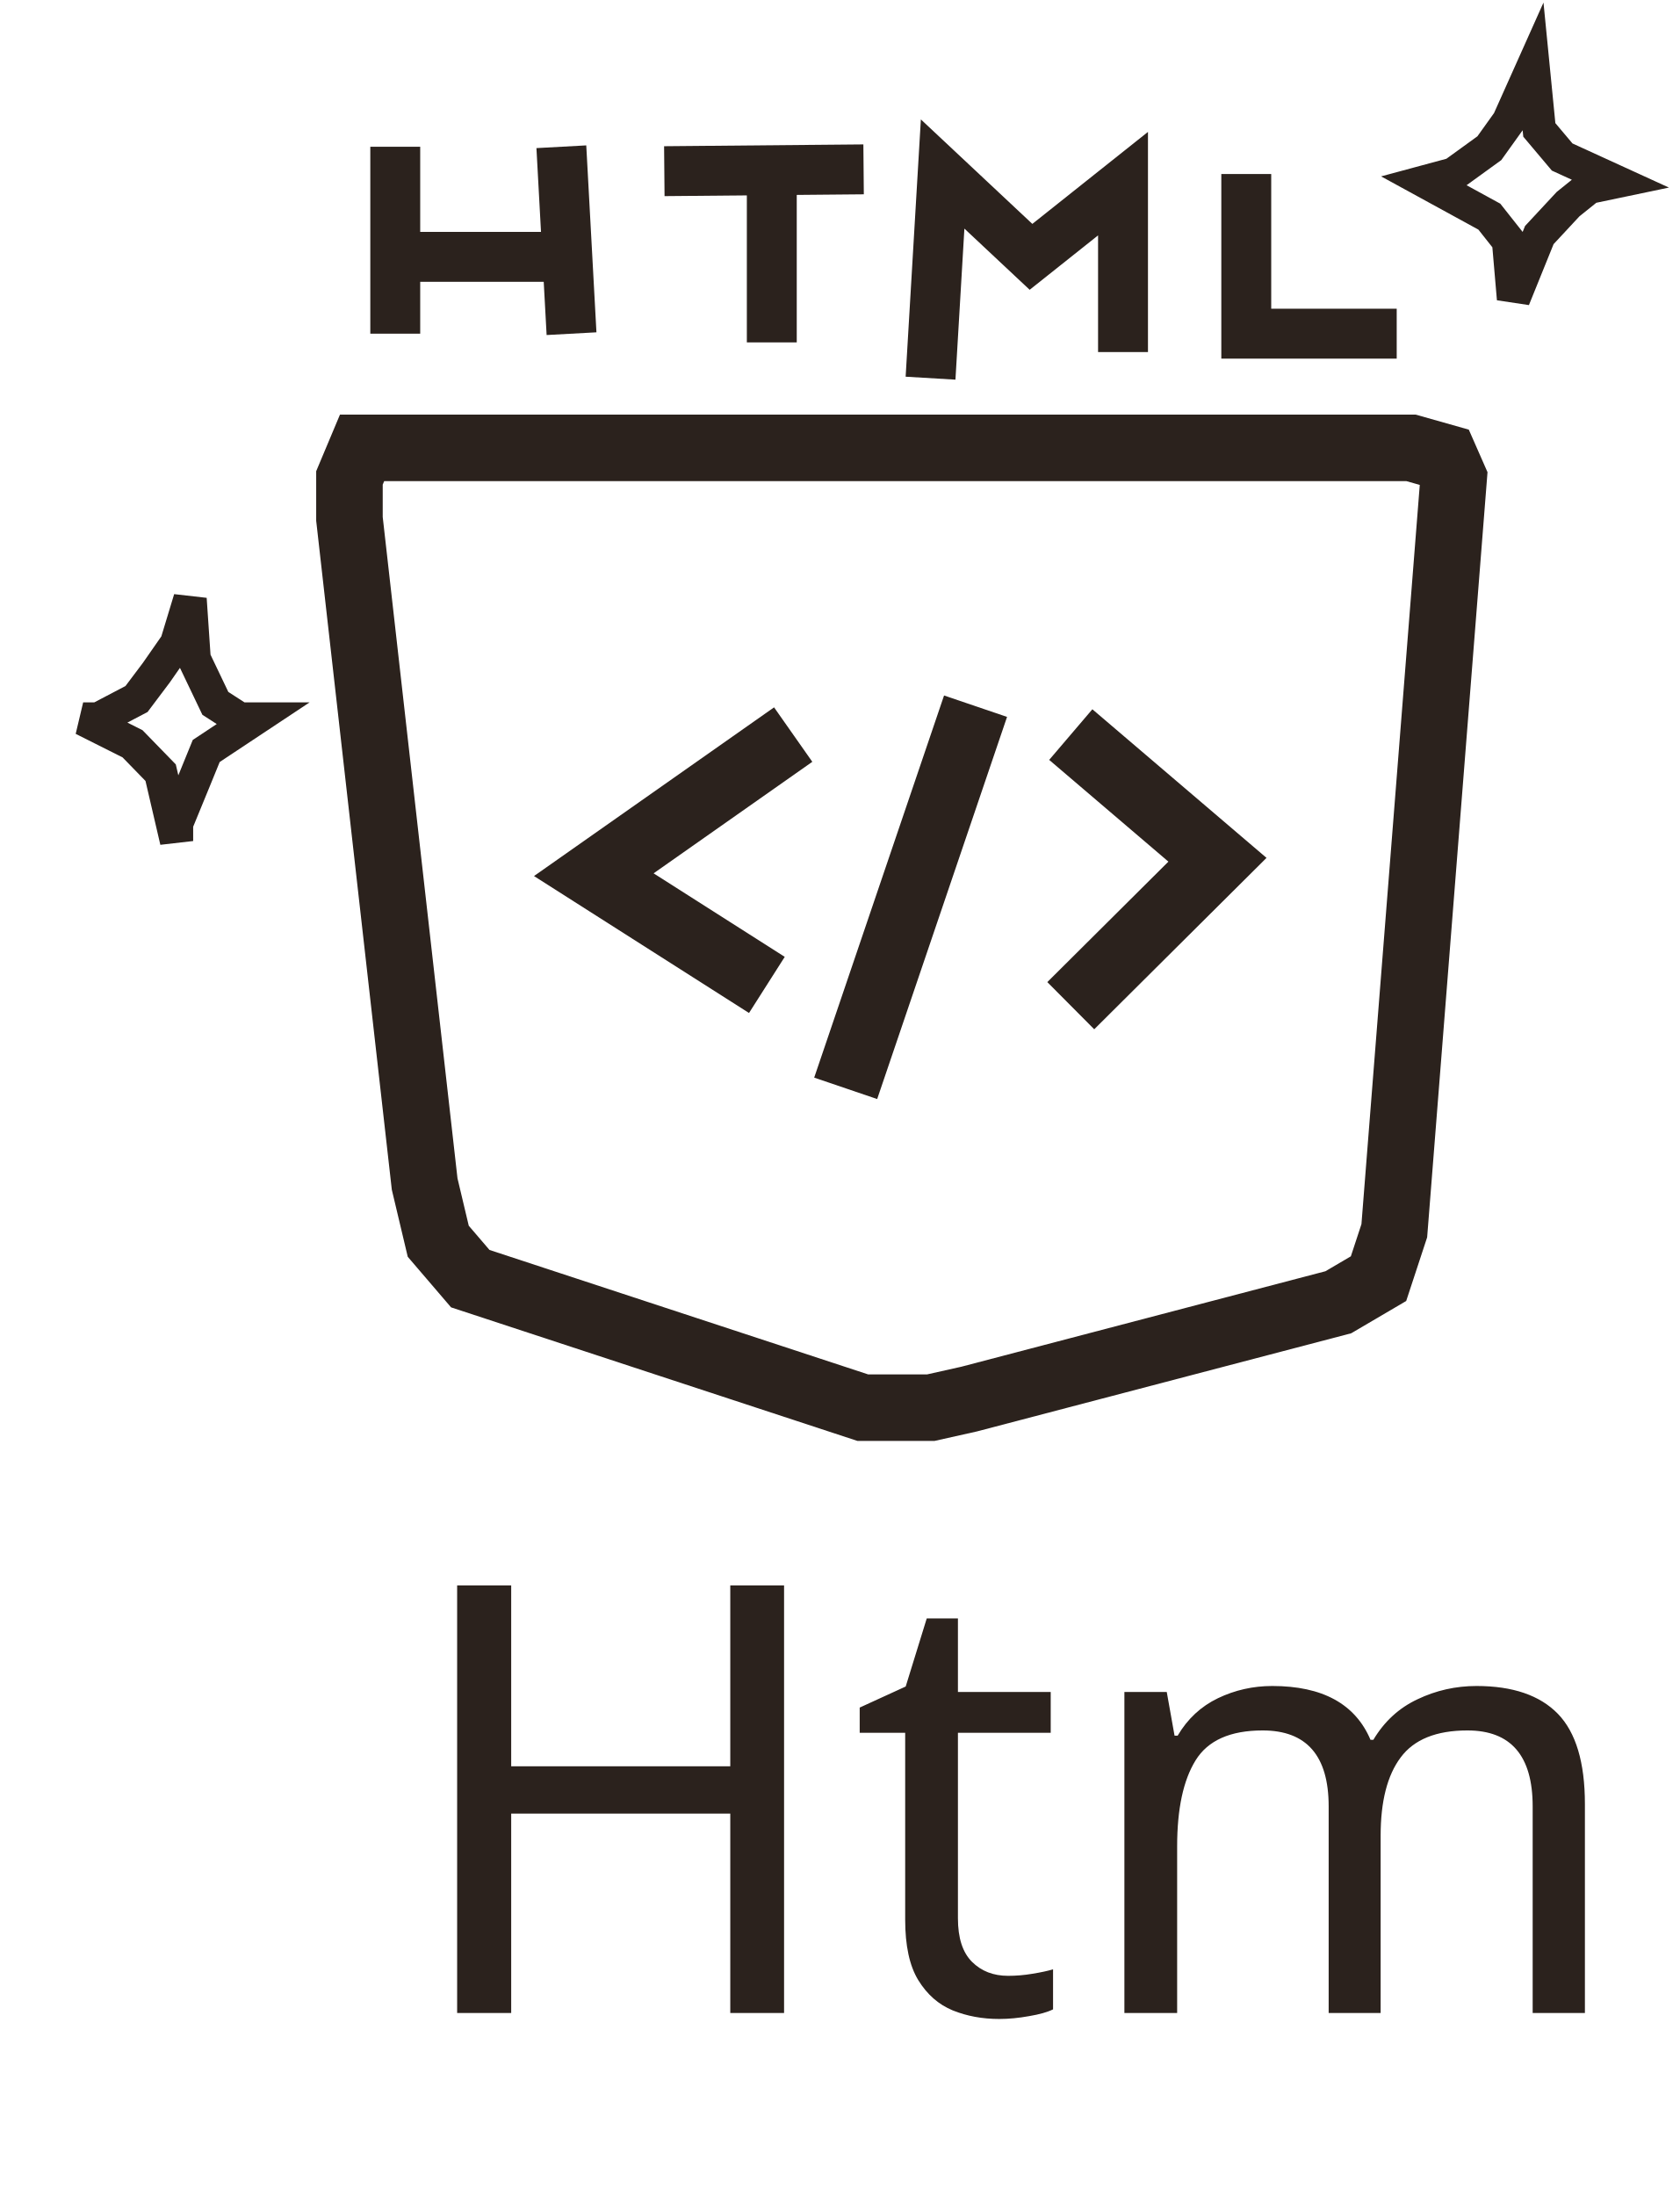
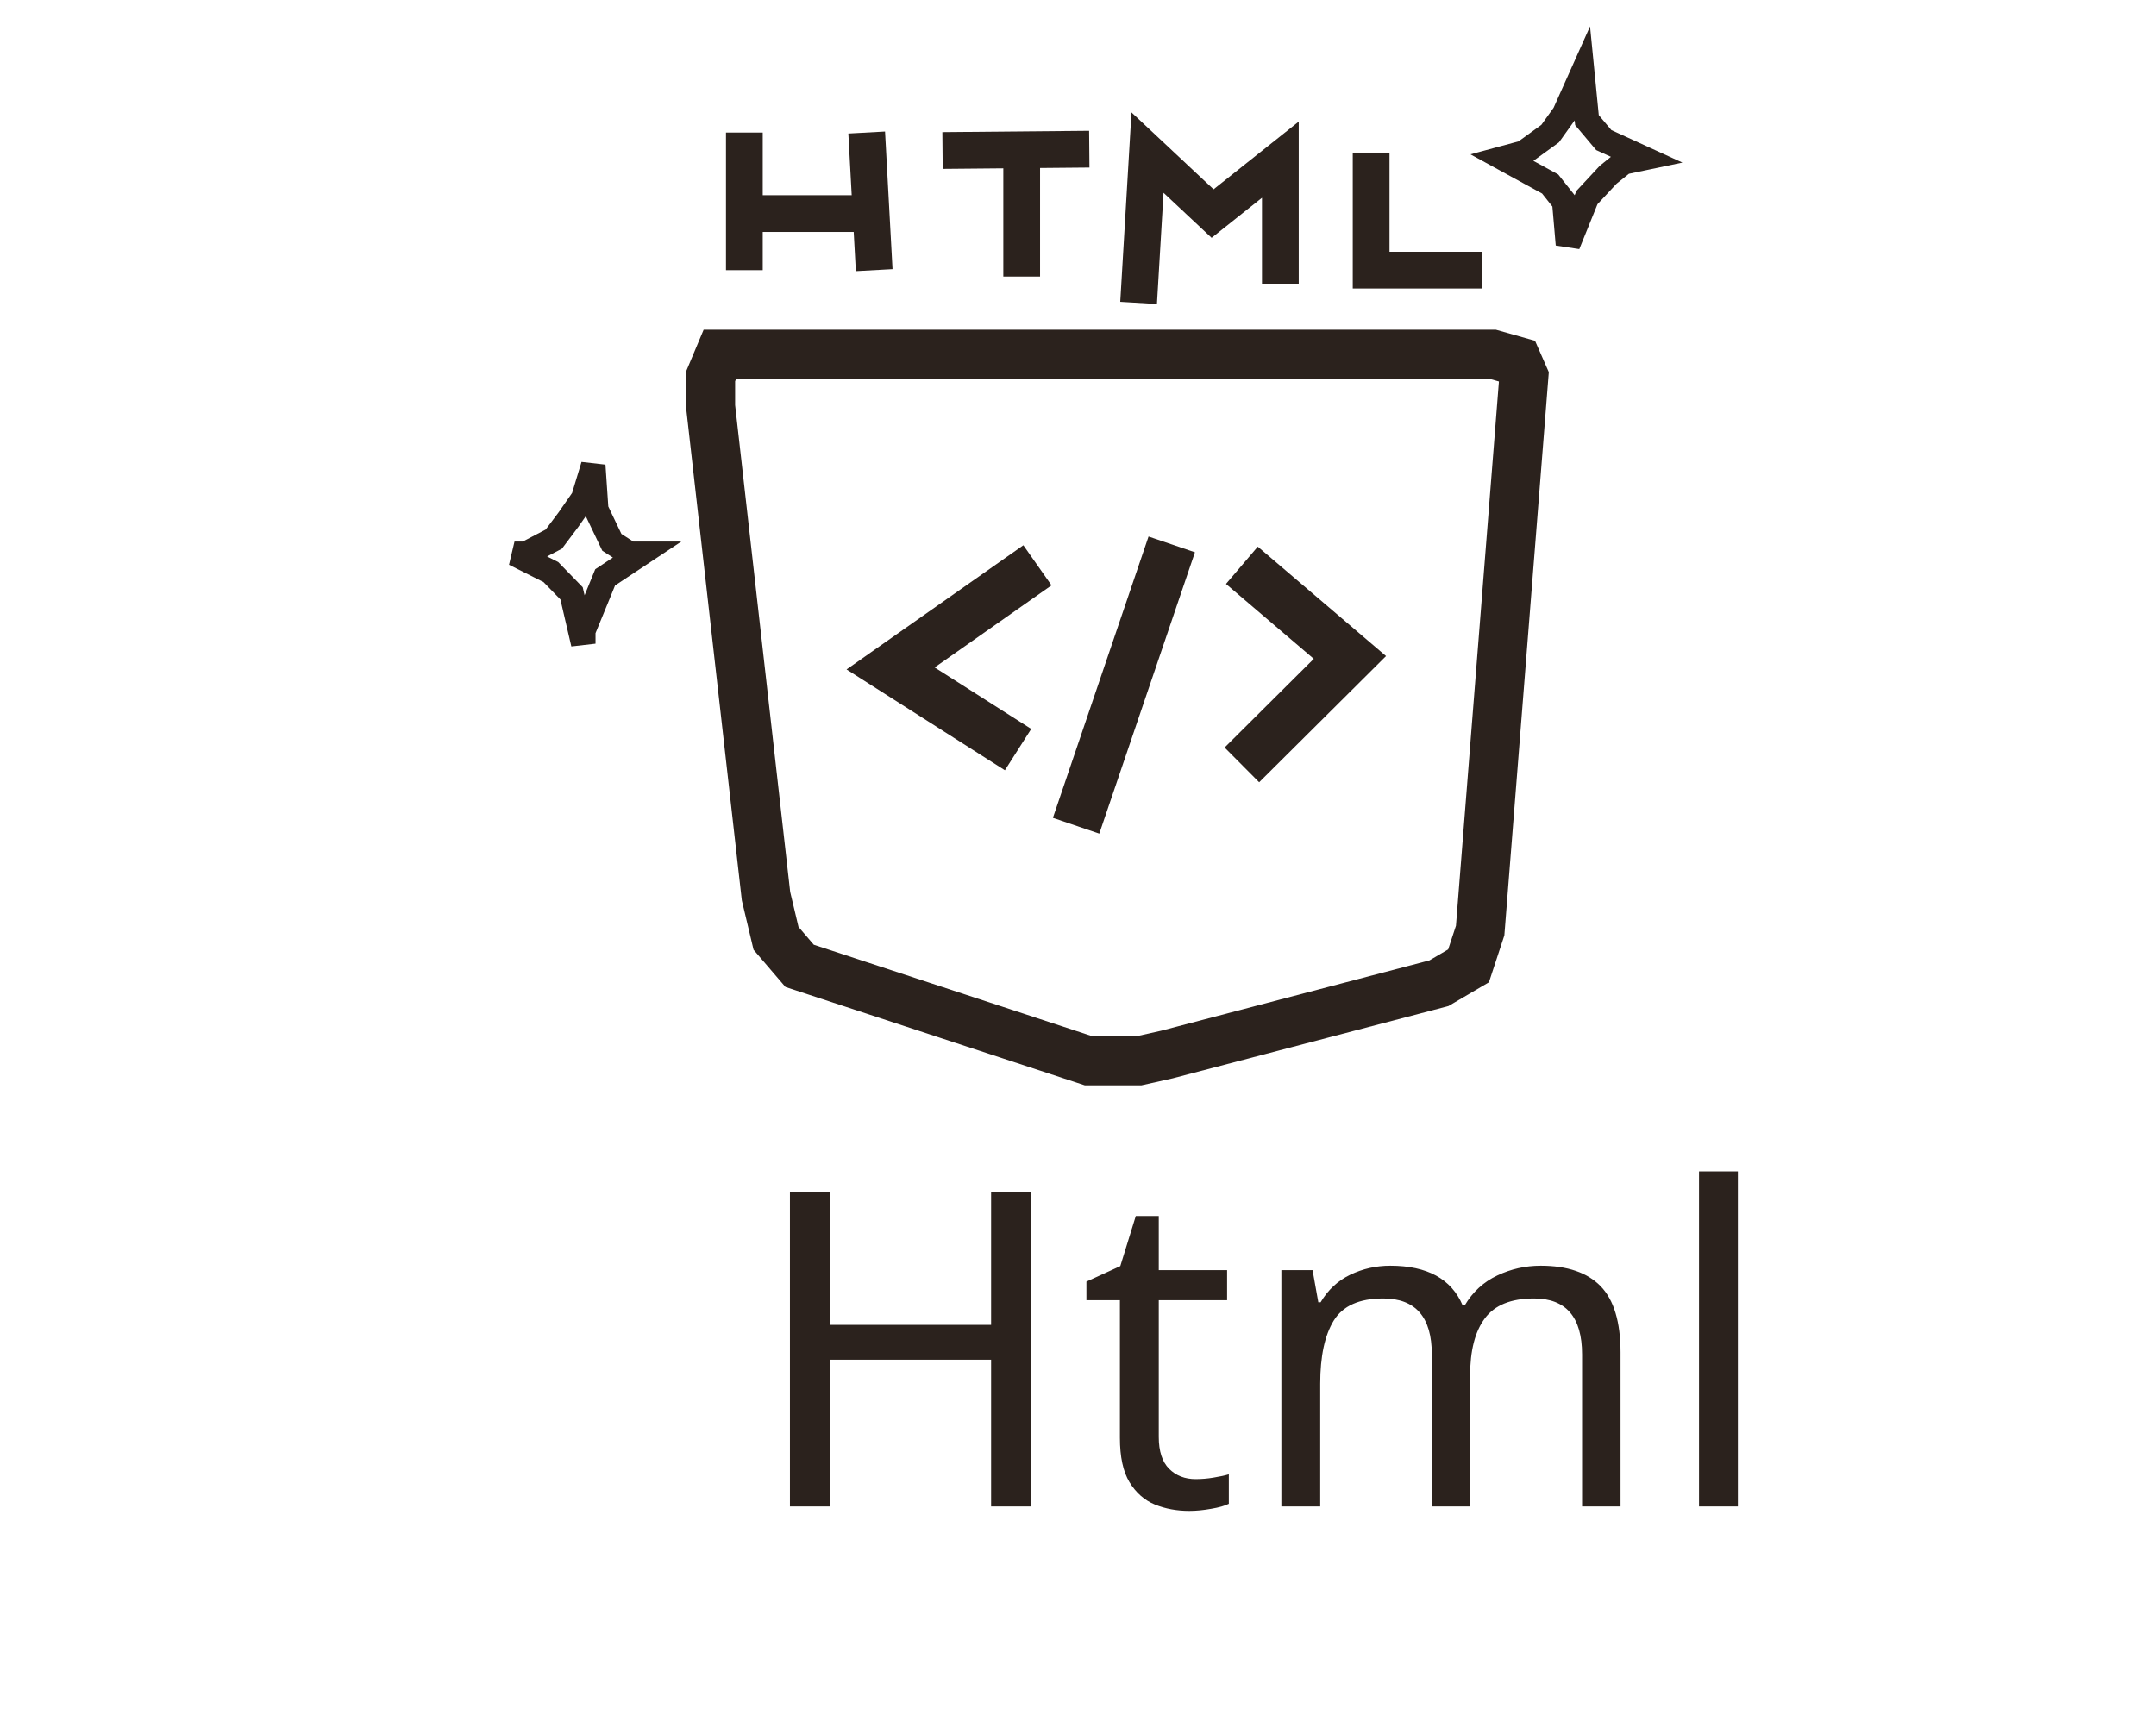
- <svg xmlns="http://www.w3.org/2000/svg" width="101px" height="132px" viewBox="0 0 101 132" version="1.1">
+ <svg xmlns="http://www.w3.org/2000/svg" width="176px" height="140px" viewBox="0 0 176 140" version="1.1">
  <g id="Page-1" stroke="none" stroke-width="1" fill="none" fill-rule="evenodd">
-     <g id="Group-63" transform="translate(5, 4)">
-       <g id="Group-37" stroke="#2B221D">
-         <path d="M16.769,22.921 C16.769,22.921 37.791,22.921 79.835,22.921 L81.857,23.493 L82.4,24.727 L78.829,69.978 L77.881,72.859 L75.463,74.278 L53.266,80.098 L50.961,80.614 C48.237,80.614 46.875,80.614 46.875,80.614 C46.875,80.614 39.008,78.029 23.275,72.859 L21.349,70.611 L20.531,67.169 L16.01,27.189 L16.01,24.727 C16.516,23.523 16.769,22.921 16.769,22.921 Z" id="Path-237" stroke-width="4" />
-         <polyline id="Path-238" stroke-width="4" points="42.689 40.155 30.701 48.577 41.107 55.203" />
-         <polyline id="Path-239" stroke-width="4" points="59.378 40.155 68.197 47.679 59.378 56.451" />
-         <line x1="53.653" y1="38.449" x2="45.845" y2="61.419" id="Path-240" stroke-width="4" />
-         <path d="M0.917,39.218 C0.917,39.218 3.207,38.018 3.207,38.018 C3.207,38.018 3.606,37.488 4.403,36.428 L5.612,34.692 L6.428,32.003 L6.672,35.61 L7.948,38.279 L9.405,39.218 L10.299,39.218 L7.399,41.141 L6.672,42.922 L5.614,45.497 C5.614,46.202 5.614,46.554 5.614,46.554 C5.614,46.554 5.295,45.184 4.658,42.445 L2.968,40.708 C0.989,39.715 0,39.218 0,39.218 C0,39.218 0.917,39.218 0.917,39.218 Z" id="Path-241" stroke-width="2" />
-         <path d="M18.764,4.821 C18.764,4.821 18.764,6.681 18.764,10.401 C18.764,11.44 18.764,13.325 18.764,16.057" id="Path-242" stroke-width="3" />
-         <line x1="19.764" y1="11.439" x2="30.362" y2="11.439" id="Path-243" stroke-width="3" />
-         <line x1="28.75" y1="4.821" x2="29.362" y2="16.057" id="Path-244" stroke-width="3" />
-         <path d="M34.941,6.289 C34.941,6.289 38.934,6.252 46.922,6.18" id="Path-245" stroke-width="3" />
-         <line x1="41.403" y1="7.039" x2="41.403" y2="16.581" id="Path-246" stroke-width="3" />
-         <path d="M50.947,18.732 C50.947,18.732 51.19,14.642 51.674,6.46 L56.987,11.439 L62.519,7.039 L62.519,17.163" id="Path-247" stroke-width="3" />
-         <polyline id="Path-248" stroke-width="3" points="69.929 6.46 69.929 16.057 78.974 16.057" />
-         <path d="M87.173,0 L85.696,3.299 L84.543,4.909 L82.4,6.46 L80.699,6.919 L84.543,9.022 C85.311,9.994 85.696,10.479 85.696,10.479 C85.696,10.479 85.996,13.964 85.996,13.964 C85.996,13.964 86.513,12.686 87.548,10.129 C88.702,8.889 89.279,8.268 89.279,8.268 C89.279,8.268 89.698,7.932 90.535,7.259 L92.159,6.919 L88.923,5.439 L87.548,3.808 L87.173,0 Z" id="Path-249" stroke-width="2" />
+     <g id="Group-82">
+       <rect id="Rectangle" x="0" y="0" width="176" height="140" />
+       <g id="Group-63" transform="translate(42, 6)">
+         <g id="Group-37" stroke="#2B221D">
+           <path d="M16.769,22.921 C16.769,22.921 37.791,22.921 79.835,22.921 L81.857,23.493 L82.4,24.727 L78.829,69.978 L77.881,72.859 L75.463,74.278 L53.266,80.098 L50.961,80.614 C48.237,80.614 46.875,80.614 46.875,80.614 C46.875,80.614 39.008,78.029 23.275,72.859 L21.349,70.611 L20.531,67.169 L16.01,27.189 L16.01,24.727 C16.516,23.523 16.769,22.921 16.769,22.921 Z" id="Path-237" stroke-width="4" />
+           <polyline id="Path-238" stroke-width="4" points="42.689 40.155 30.701 48.577 41.107 55.203" />
+           <polyline id="Path-239" stroke-width="4" points="59.378 40.155 68.197 47.679 59.378 56.451" />
+           <line x1="53.653" y1="38.449" x2="45.845" y2="61.419" id="Path-240" stroke-width="4" />
+           <path d="M0.917,39.218 C0.917,39.218 3.207,38.018 3.207,38.018 C3.207,38.018 3.606,37.488 4.403,36.428 L5.612,34.692 L6.428,32.003 L6.672,35.61 L7.948,38.279 L9.405,39.218 L10.299,39.218 L7.399,41.141 L6.672,42.922 L5.614,45.497 C5.614,46.202 5.614,46.554 5.614,46.554 C5.614,46.554 5.295,45.184 4.658,42.445 L2.968,40.708 C0.989,39.715 0,39.218 0,39.218 C0,39.218 0.917,39.218 0.917,39.218 Z" id="Path-241" stroke-width="2" />
+           <path d="M18.764,4.821 C18.764,4.821 18.764,6.681 18.764,10.401 C18.764,11.44 18.764,13.325 18.764,16.057" id="Path-242" stroke-width="3" />
+           <line x1="19.764" y1="11.439" x2="30.362" y2="11.439" id="Path-243" stroke-width="3" />
+           <line x1="28.75" y1="4.821" x2="29.362" y2="16.057" id="Path-244" stroke-width="3" />
+           <path d="M34.941,6.289 C34.941,6.289 38.934,6.252 46.922,6.18" id="Path-245" stroke-width="3" />
+           <line x1="41.403" y1="7.039" x2="41.403" y2="16.581" id="Path-246" stroke-width="3" />
+           <path d="M50.947,18.732 C50.947,18.732 51.19,14.642 51.674,6.46 L56.987,11.439 L62.519,7.039 L62.519,17.163" id="Path-247" stroke-width="3" />
+           <polyline id="Path-248" stroke-width="3" points="69.929 6.46 69.929 16.057 78.974 16.057" />
+           <path d="M87.173,0 L85.696,3.299 L84.543,4.909 L82.4,6.46 L80.699,6.919 L84.543,9.022 C85.311,9.994 85.696,10.479 85.696,10.479 C85.696,10.479 85.996,13.964 85.996,13.964 C85.996,13.964 86.513,12.686 87.548,10.129 C88.702,8.889 89.279,8.268 89.279,8.268 C89.279,8.268 89.698,7.932 90.535,7.259 L92.159,6.919 L88.923,5.439 L87.548,3.808 L87.173,0 Z" id="Path-249" stroke-width="2" />
+         </g>
+         <text id="Html" font-family="BobbyJonesSoft-Regular, Bobby Jones Soft" font-size="36" font-weight="normal" letter-spacing="0.434" fill="#2B221D">
+           <tspan x="19" y="117">Html </tspan>
+         </text>
      </g>
-       <text id="Html" font-family="BobbyJonesSoft-Regular, Bobby Jones Soft" font-size="36" font-weight="normal" letter-spacing="0.434" fill="#2B221D">
-         <tspan x="19" y="117">Html </tspan>
-       </text>
    </g>
  </g>
</svg>
